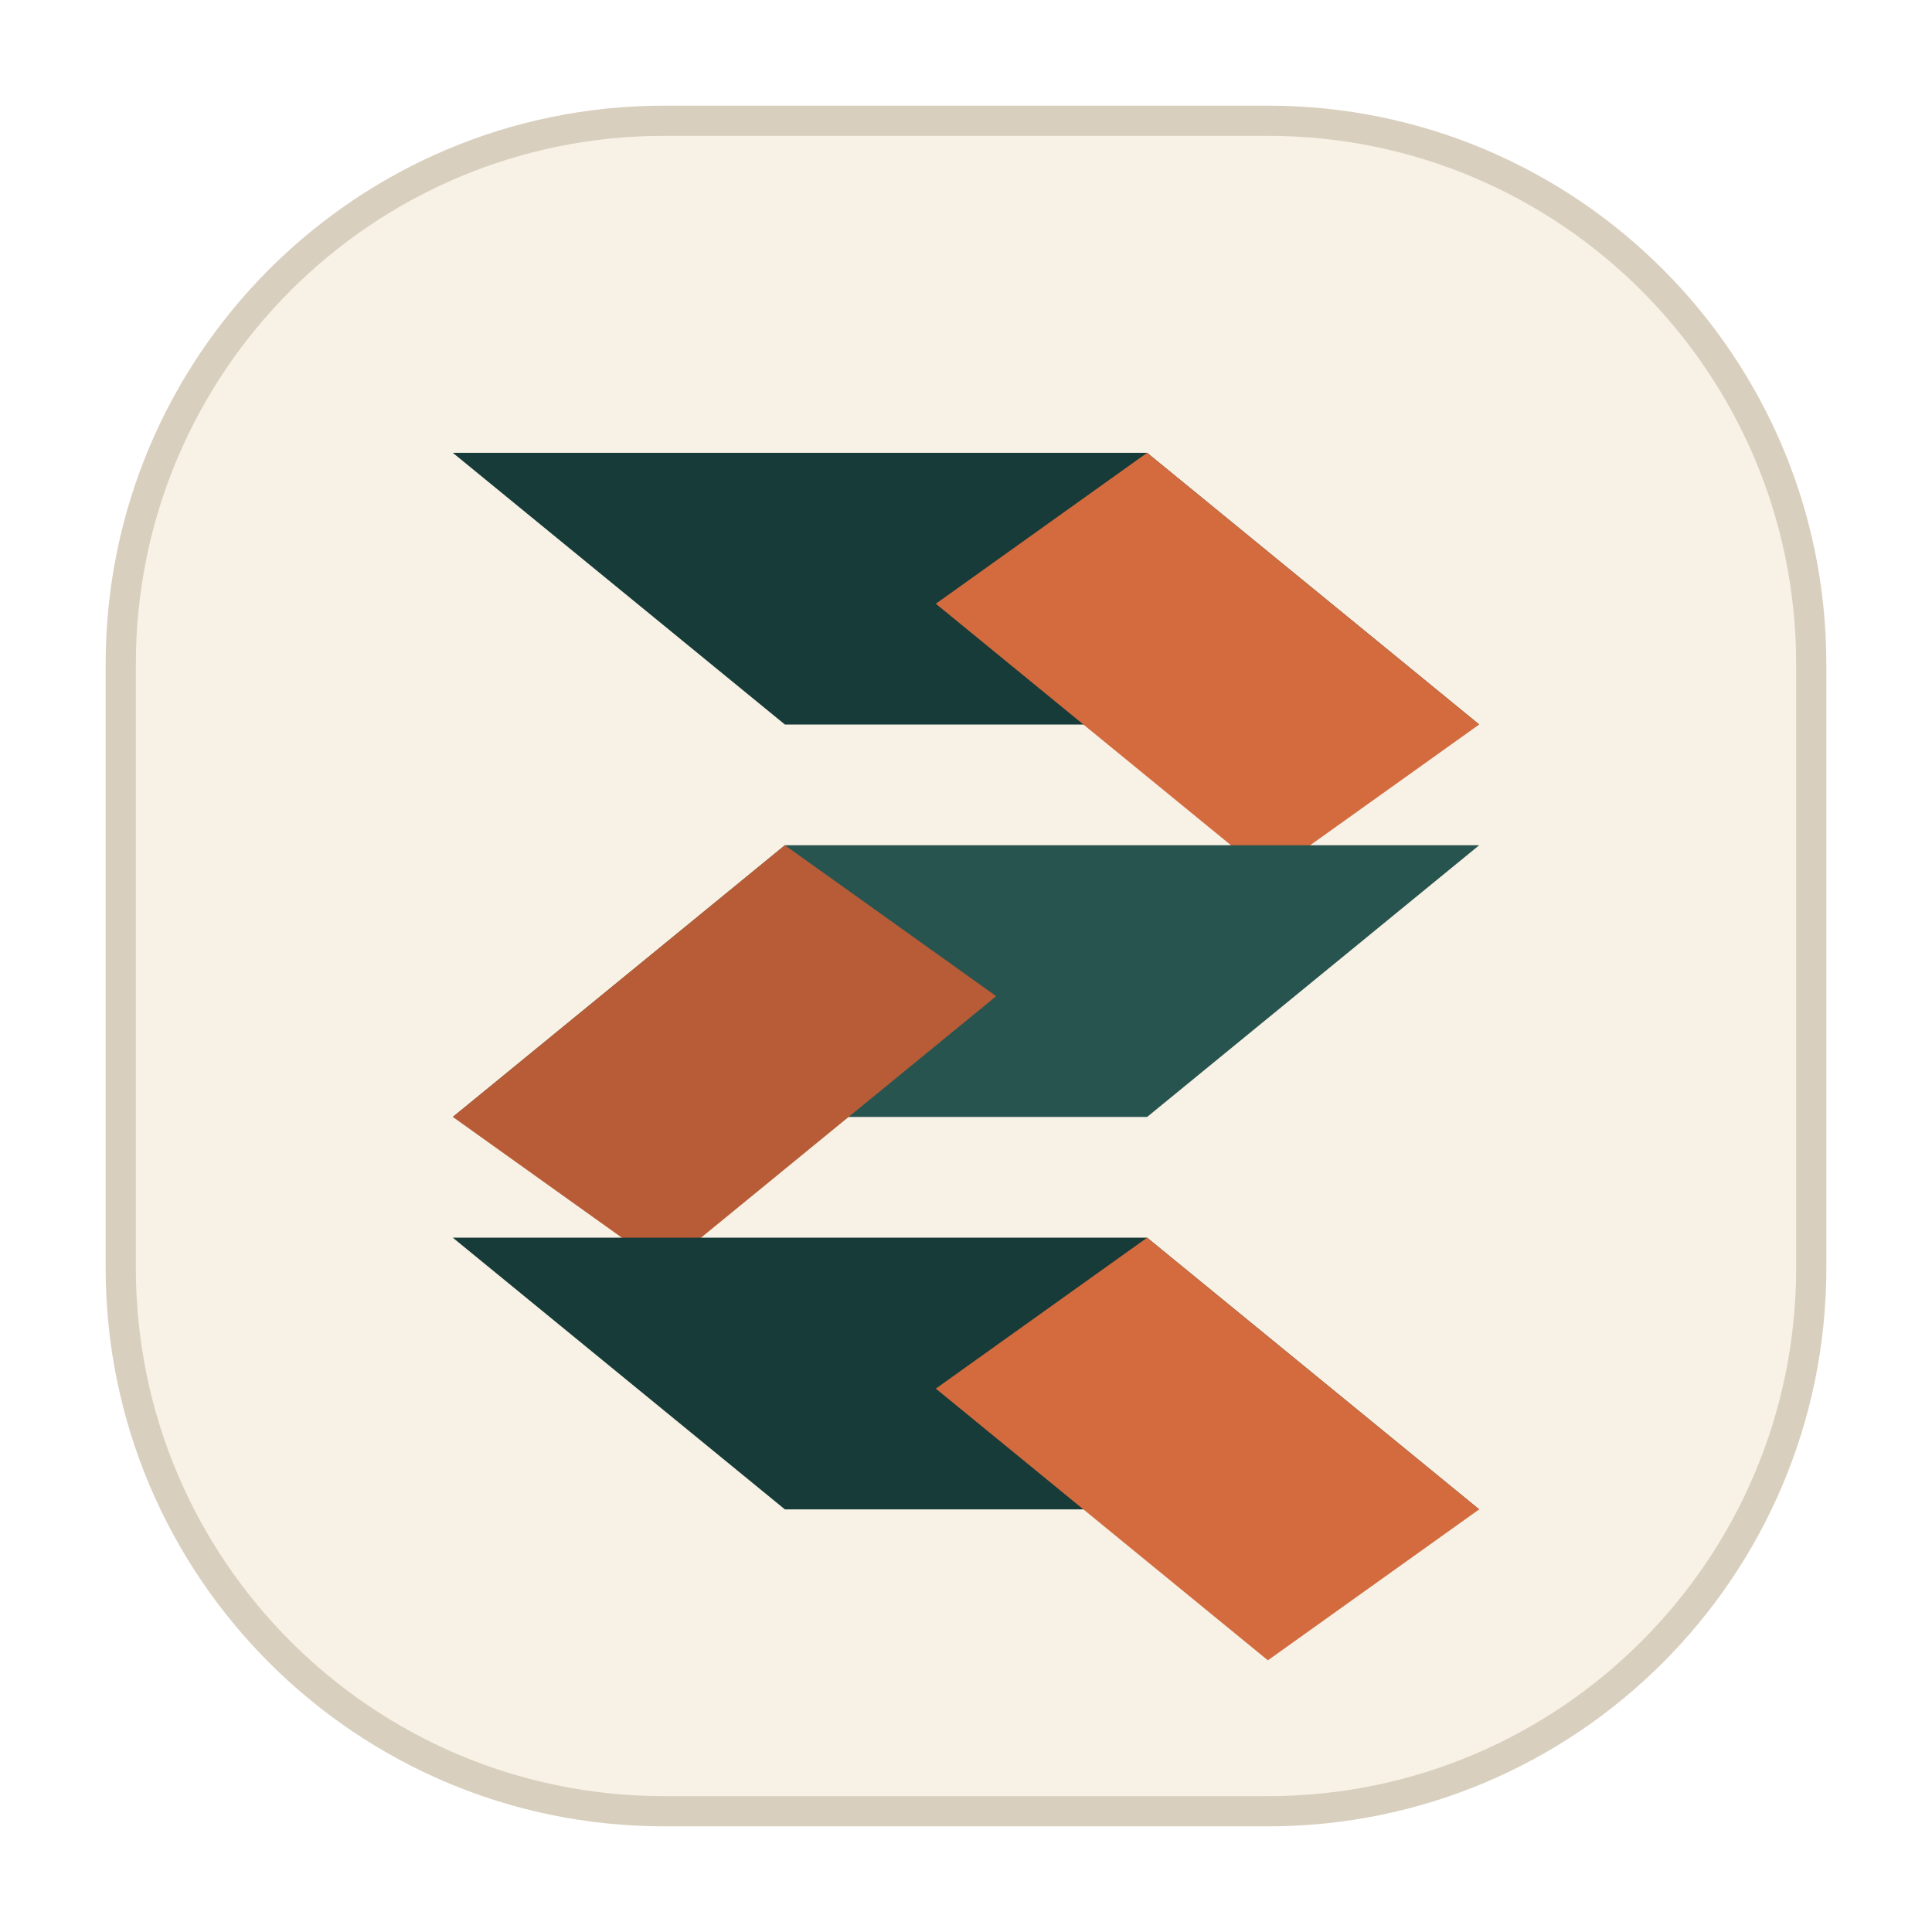
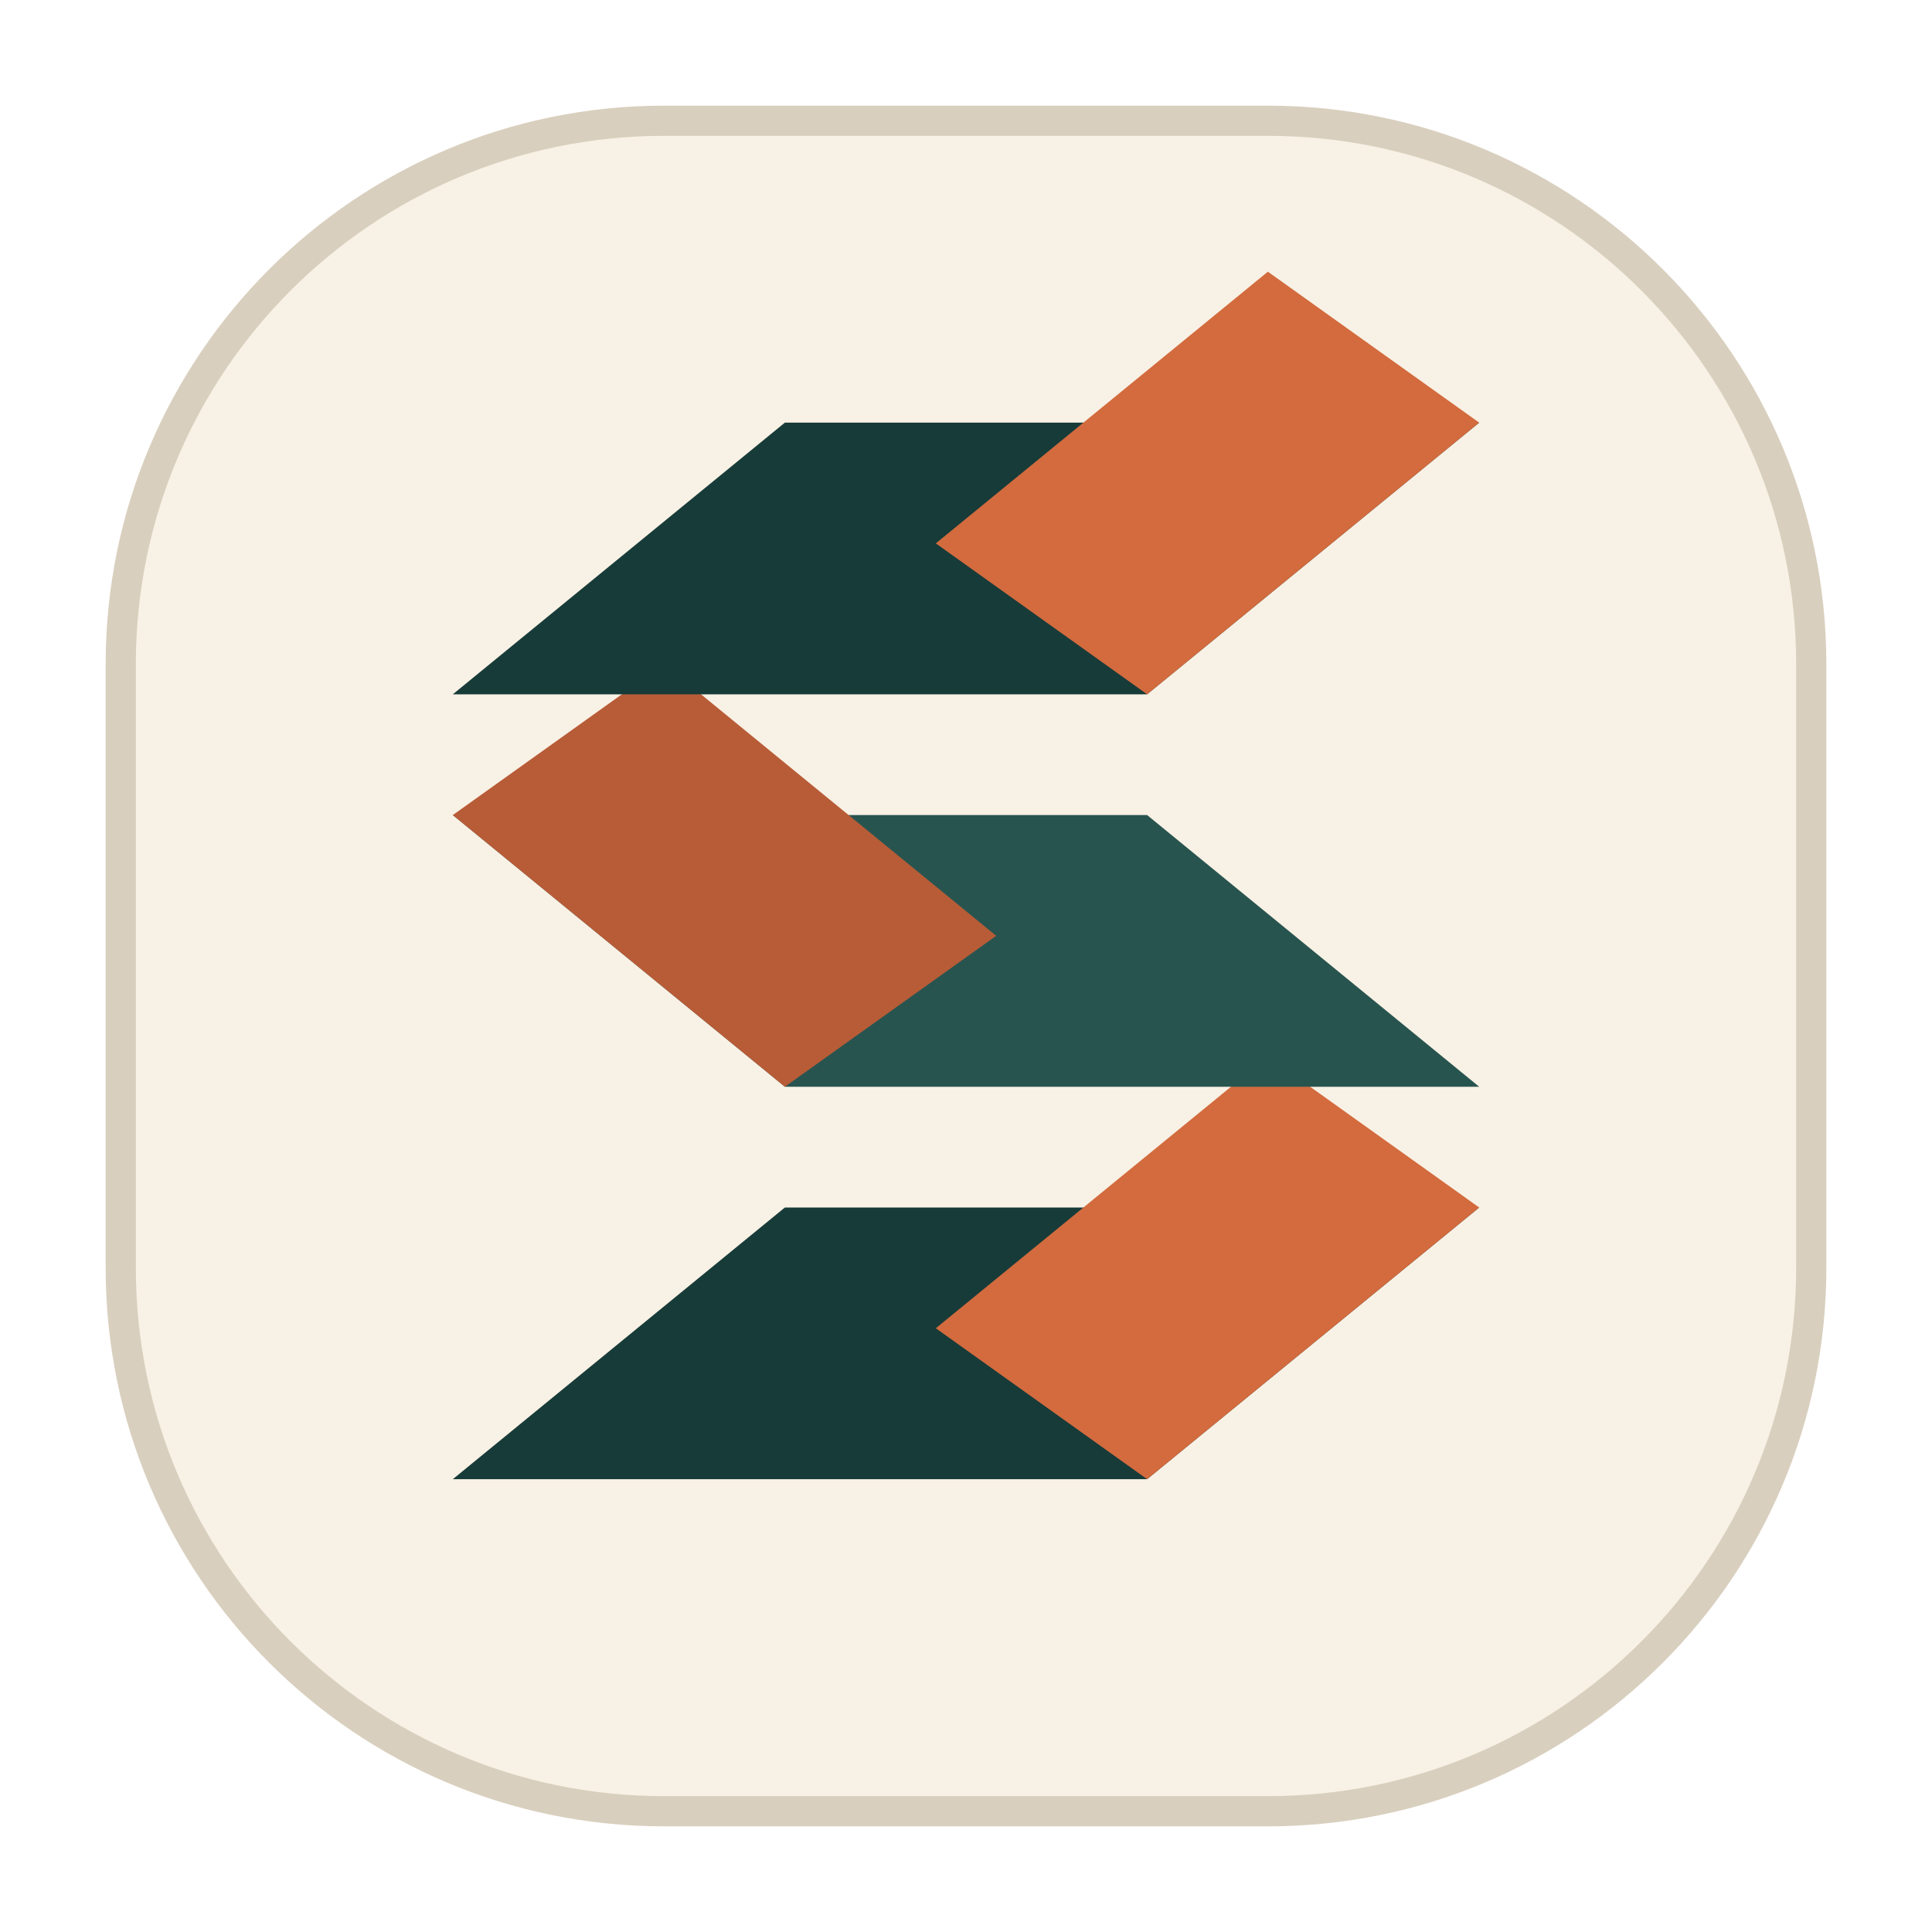
<svg xmlns="http://www.w3.org/2000/svg" viewBox="0 0 64 64">
  <rect x="4" y="4" width="56" height="56" rx="18" fill="#f8f1e5" stroke="#d9cfbe" />
-   <path d="M15 15H38L49 24H26L15 15Z" fill="#173b38" />
-   <path d="M38 15L49 24L42 29L31 20L38 15Z" fill="#d36b3e" />
-   <path d="M26 28H49L38 37H15L26 28Z" fill="#28544f" />
-   <path d="M26 28L15 37L22 42L33 33L26 28Z" fill="#b85c37" />
-   <path d="M15 41H38L49 50H26L15 41Z" fill="#173b38" />
-   <path d="M38 41L49 50L42 55L31 46L38 41Z" fill="#d36b3e" />
+   <g transform="translate(0 64) scale(1 -1)">
+     <path d="M15 15H38L49 24H26L15 15Z" fill="#173b38" />
+     <path d="M38 15L49 24L42 29L31 20L38 15Z" fill="#d36b3e" />
+     <path d="M26 28H49L38 37H15L26 28Z" fill="#28544f" />
+     <path d="M26 28L15 37L22 42L33 33L26 28Z" fill="#b85c37" />
+     <path d="M15 41H38L49 50H26L15 41Z" fill="#173b38" />
+     <path d="M38 41L49 50L42 55L31 46L38 41Z" fill="#d36b3e" />
+   </g>
</svg>
